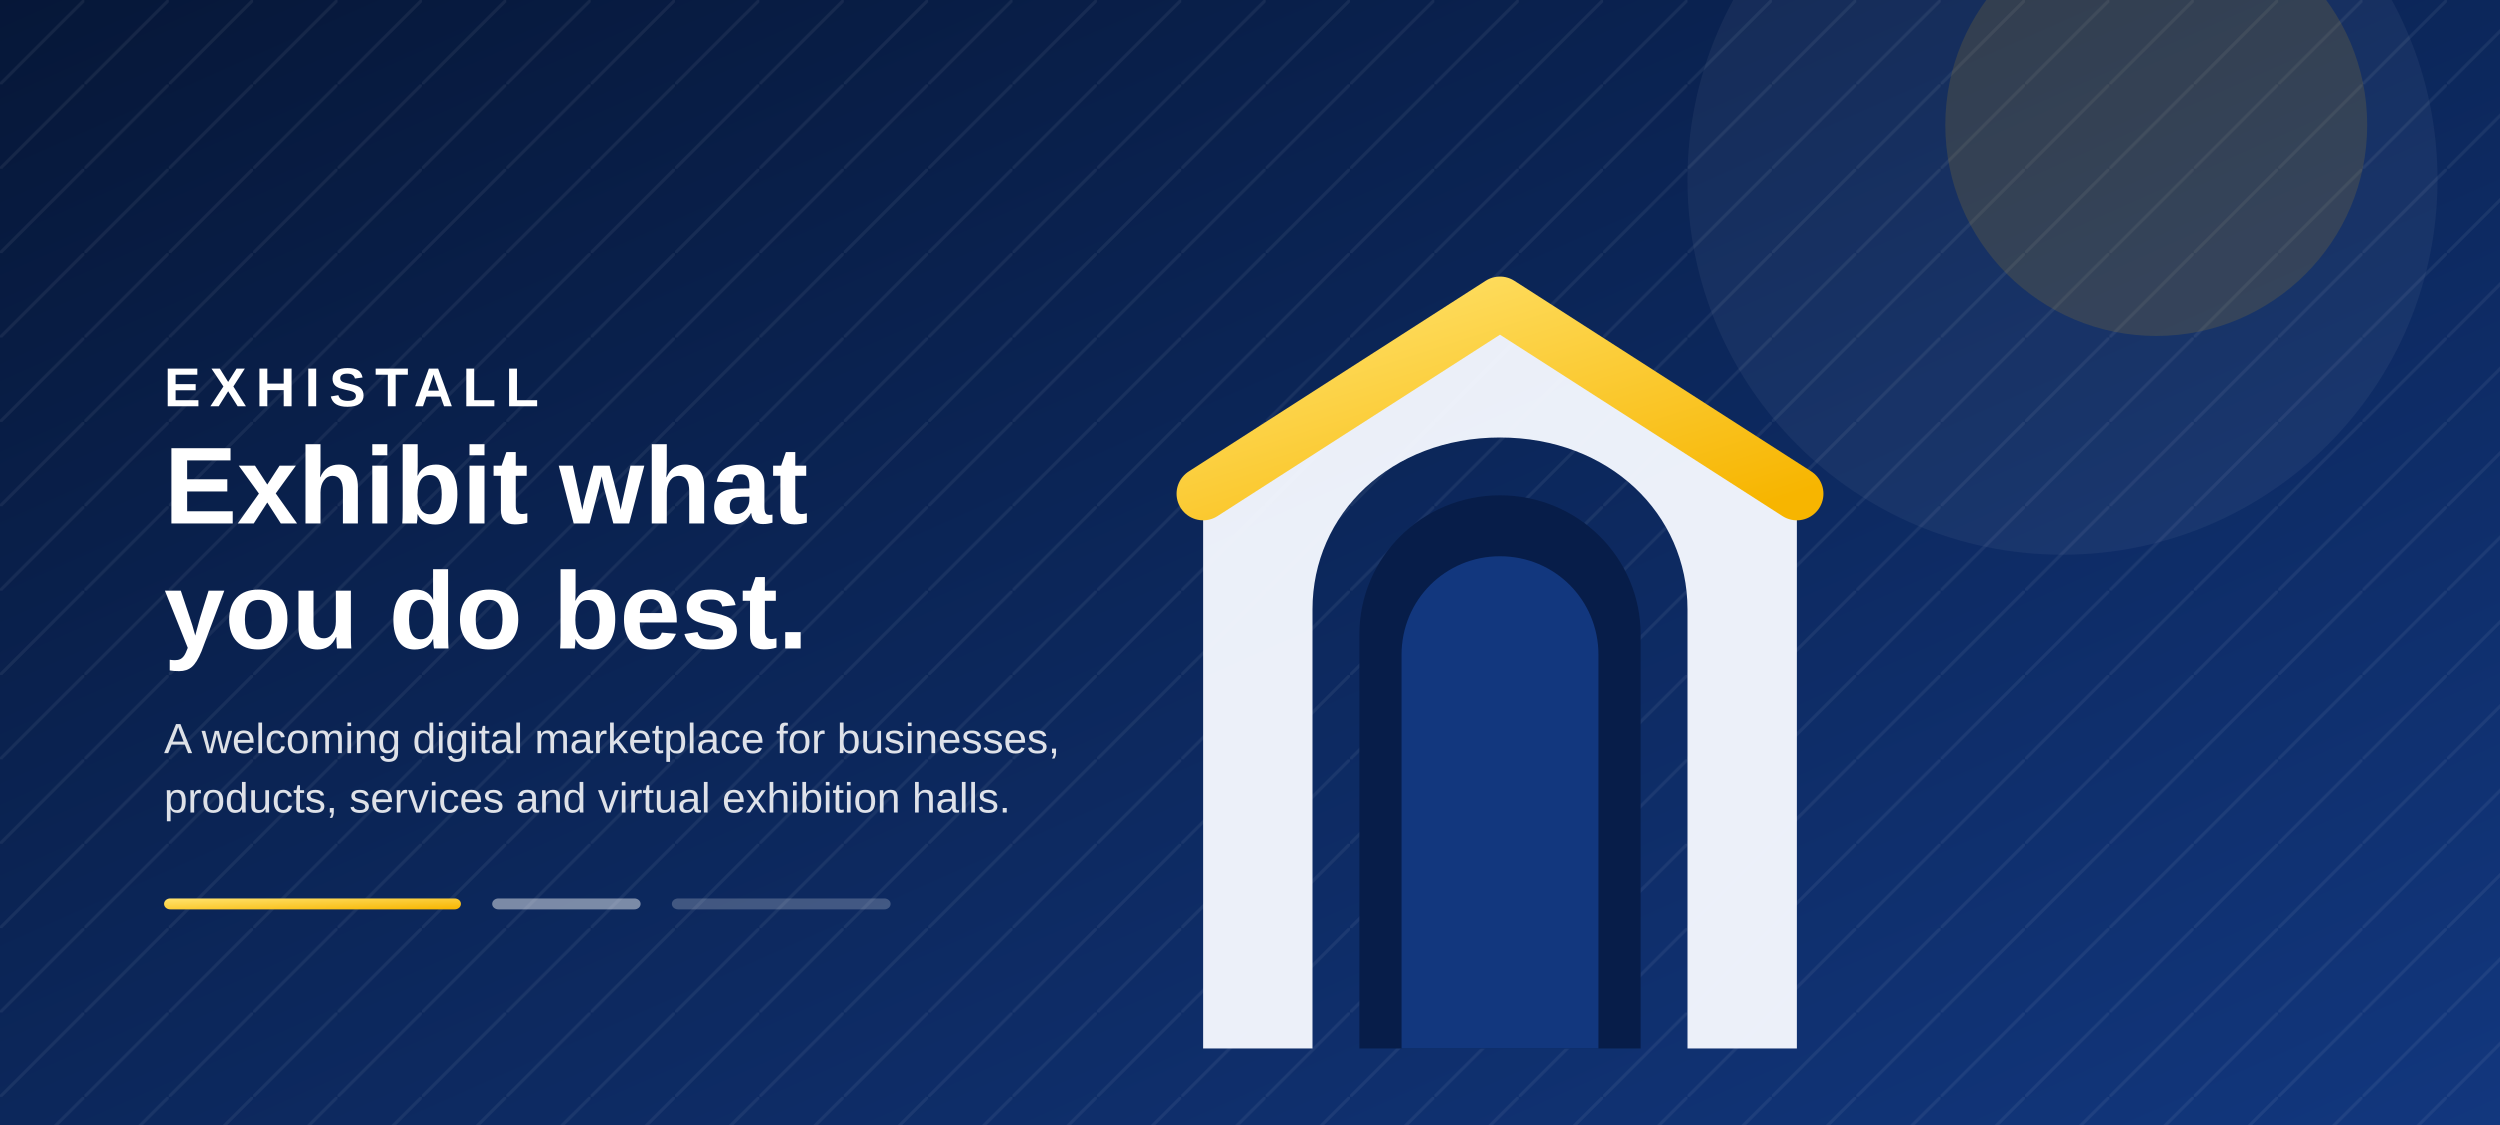
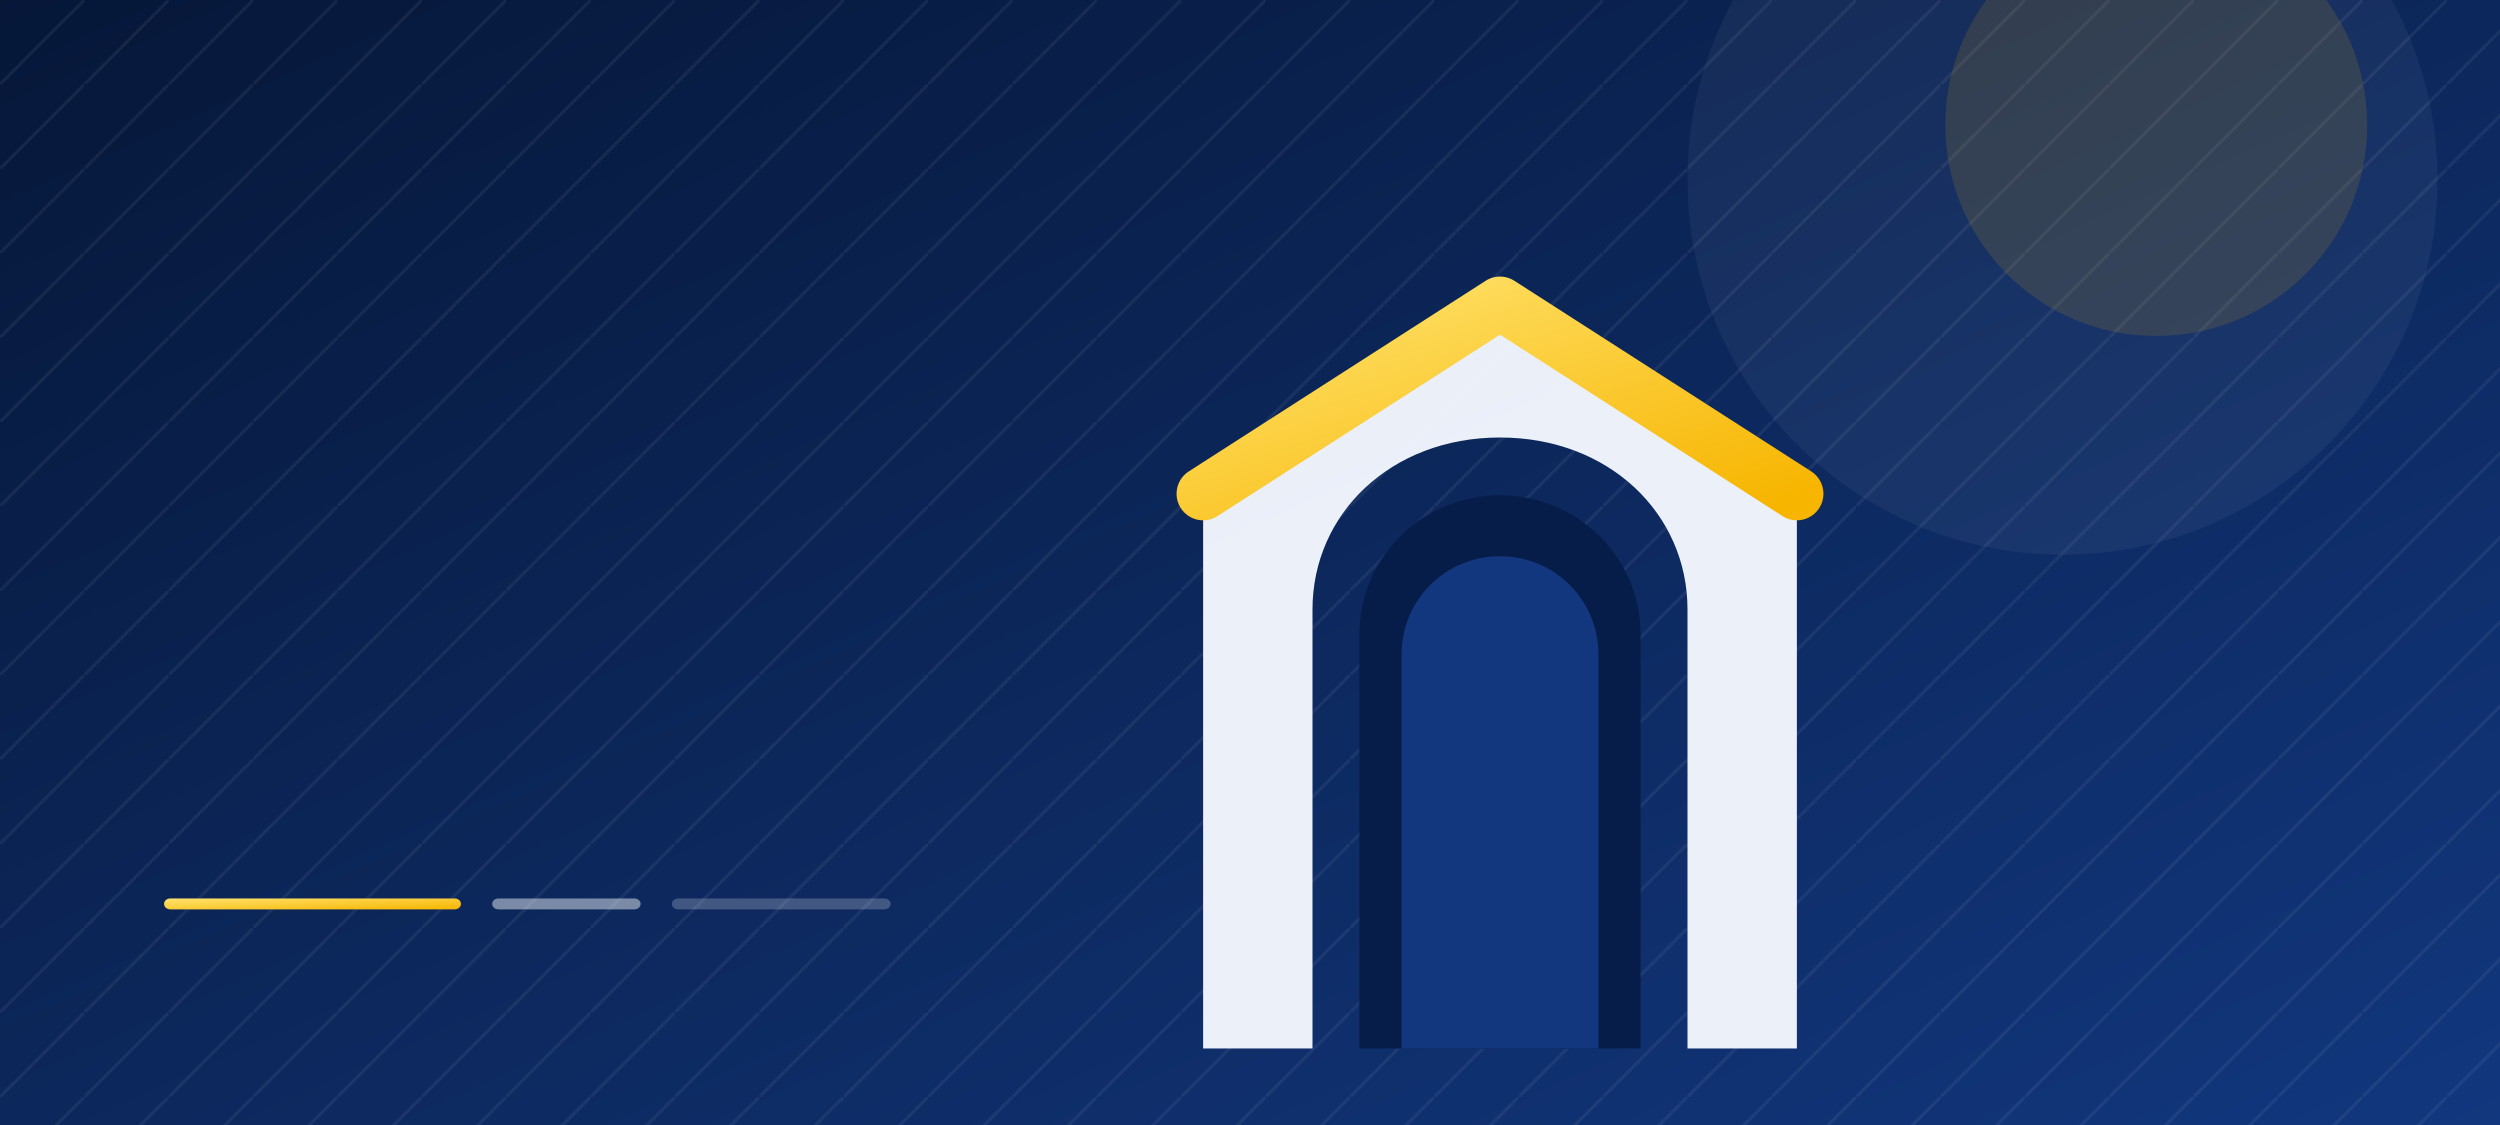
<svg xmlns="http://www.w3.org/2000/svg" viewBox="0 0 1600 720" role="img" aria-labelledby="title">
  <defs>
    <linearGradient id="sky" x1="0" y1="0" x2="1" y2="1">
      <stop stop-color="#061738" />
      <stop offset="1" stop-color="#12377E" />
    </linearGradient>
    <linearGradient id="gold" x1="0" y1="0" x2="1" y2="1">
      <stop stop-color="#FFE36E" />
      <stop offset="1" stop-color="#F7B500" />
    </linearGradient>
    <pattern id="lines" width="54" height="54" patternUnits="userSpaceOnUse">
      <path d="M0 54 54 0" stroke="#fff" stroke-opacity=".06" stroke-width="2" />
    </pattern>
  </defs>
  <rect width="1600" height="720" fill="url(#sky)" />
  <rect width="1600" height="720" fill="url(#lines)" />
  <circle cx="1320" cy="115" r="240" fill="#fff" opacity=".05" />
  <circle cx="1380" cy="80" r="135" fill="#F7B500" opacity=".13" />
  <g transform="translate(770 120)">
    <path d="M0 196 190 74l190 122v355h-70V270c0-61-50-110-120-110S70 209 70 270v281H0V196Z" fill="#F5F8FF" opacity=".96" />
    <path d="m0 196 190-122 190 122" fill="none" stroke="url(#gold)" stroke-linecap="round" stroke-linejoin="round" stroke-width="34" />
    <path d="M100 551V286c0-49 40-89 90-89s90 40 90 89v265" fill="#071D49" />
    <path d="M127 551V299c0-35 28-63 63-63s63 28 63 63v252" fill="#12377E" />
    <path d="M16 560h350" stroke="url(#gold)" stroke-linecap="round" stroke-width="18" />
  </g>
-   <g fill="#fff">
-     <text x="105" y="260" font-family="Arial, Helvetica, sans-serif" font-size="35" font-weight="700" letter-spacing="6">EXHISTALL</text>
-     <text x="105" y="335" font-family="Arial, Helvetica, sans-serif" font-size="70" font-weight="800">Exhibit what</text>
-     <text x="105" y="415" font-family="Arial, Helvetica, sans-serif" font-size="70" font-weight="800">you do best.</text>
-     <text x="105" y="482" font-family="Arial, Helvetica, sans-serif" font-size="27" opacity=".86">A welcoming digital marketplace for businesses,</text>
-     <text x="105" y="520" font-family="Arial, Helvetica, sans-serif" font-size="27" opacity=".86">products, services and virtual exhibition halls.</text>
-   </g>
  <g transform="translate(105 575)">
    <rect width="190" height="7" rx="4" fill="url(#gold)" />
    <rect x="210" width="95" height="7" rx="4" fill="#fff" opacity=".46" />
    <rect x="325" width="140" height="7" rx="4" fill="#fff" opacity=".22" />
  </g>
</svg>
